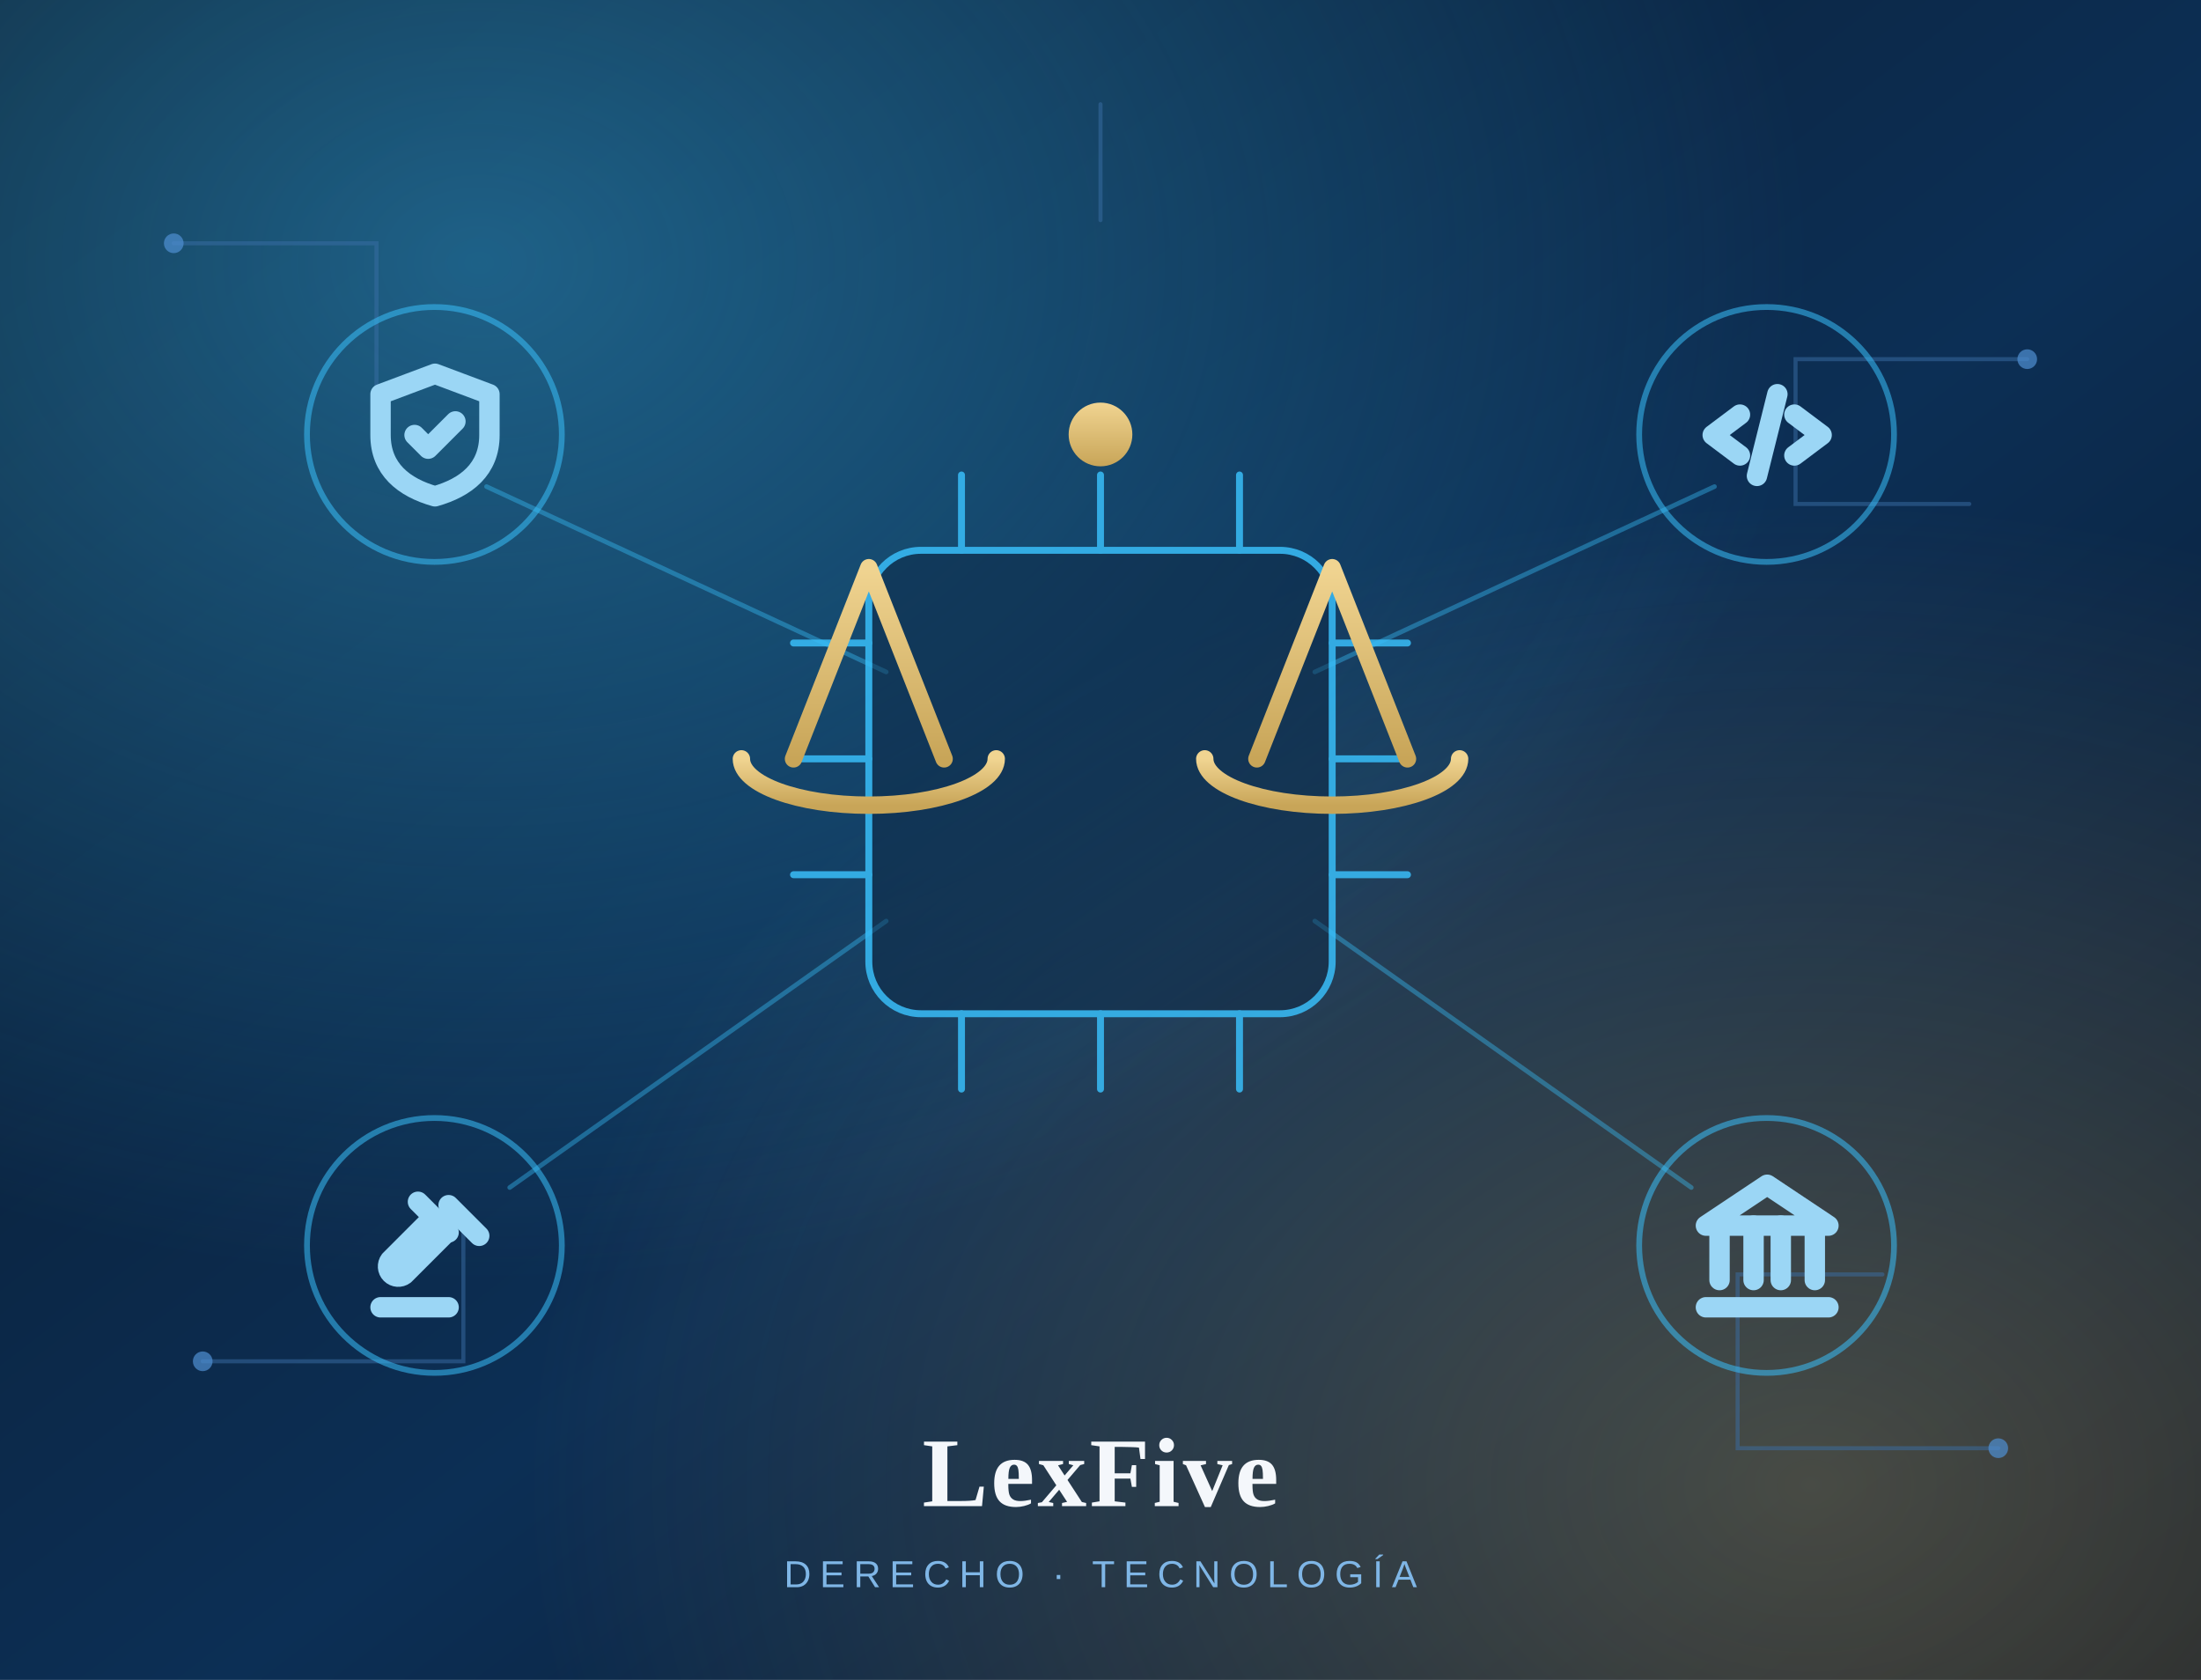
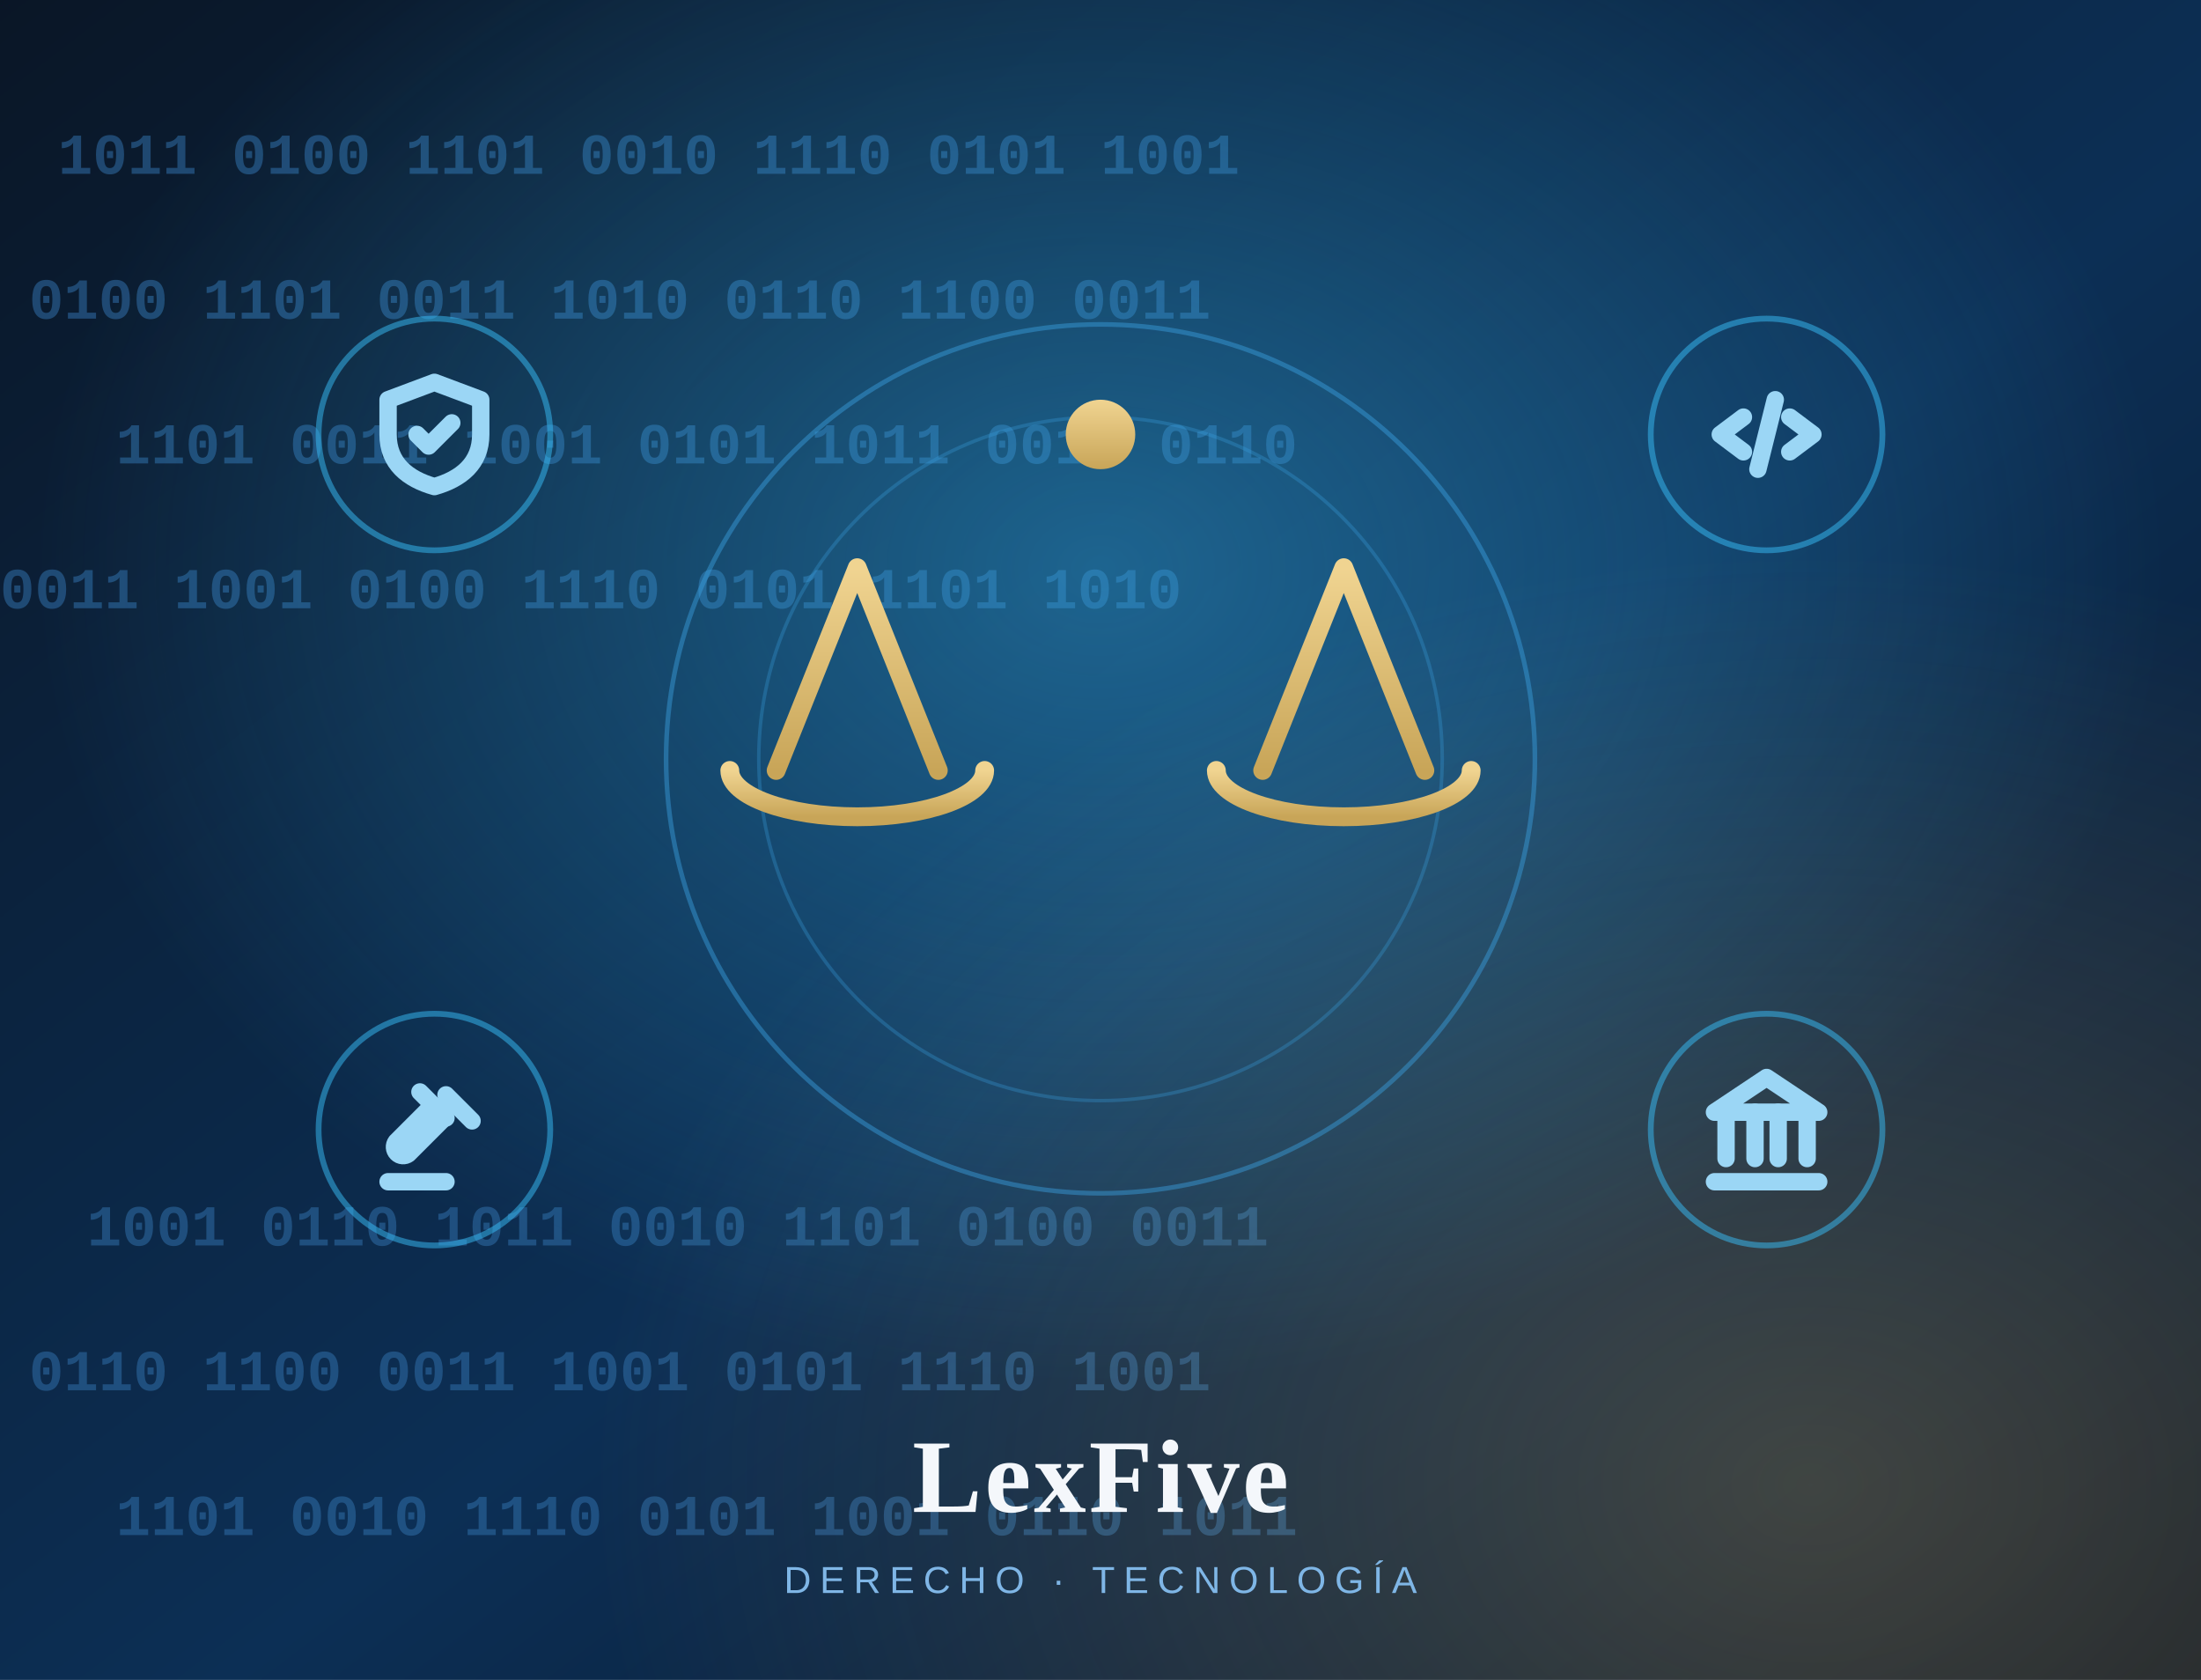
<svg xmlns="http://www.w3.org/2000/svg" viewBox="0 0 760 580" fill="none" role="img" aria-label="Derecho y tecnología — LexFive">
  <defs>
    <linearGradient id="lf-bg" x1="0" y1="0" x2="1" y2="1">
      <stop offset="0" stop-color="#0a1626" />
      <stop offset="0.55" stop-color="#0c2f55" />
      <stop offset="1" stop-color="#091324" />
    </linearGradient>
-     <radialGradient id="lf-glowC" cx="22%" cy="16%" r="60%">
-       <stop offset="0" stop-color="#38bdf8" stop-opacity="0.42" />
+     <radialGradient id="lf-glowC" cx="50%" cy="34%" r="48%">
+       <stop offset="0" stop-color="#38bdf8" stop-opacity="0.40" />
      <stop offset="1" stop-color="#38bdf8" stop-opacity="0" />
    </radialGradient>
-     <radialGradient id="lf-glowG" cx="82%" cy="88%" r="58%">
-       <stop offset="0" stop-color="#d8b76a" stop-opacity="0.30" />
+     <radialGradient id="lf-glowG" cx="82%" cy="88%" r="55%">
+       <stop offset="0" stop-color="#d8b76a" stop-opacity="0.26" />
      <stop offset="1" stop-color="#d8b76a" stop-opacity="0" />
    </radialGradient>
    <linearGradient id="lf-gold" x1="0" y1="0" x2="0" y2="1">
      <stop offset="0" stop-color="#f0d491" />
      <stop offset="1" stop-color="#c8a558" />
    </linearGradient>
  </defs>
  <rect width="760" height="580" fill="url(#lf-bg)" />
+   <g font-family="'Courier New', monospace" font-size="20" font-weight="700" fill="#2f6ea8" opacity="0.55">
+     <text x="20" y="60">1011 0100 1101 0010 1110 0101 1001</text>
+     <text x="10" y="110">0100 1101 0011 1010 0110 1100 0011</text>
+     <text x="40" y="160">1101 0011 1001 0101 1011 0010 0110</text>
+     <text x="0" y="210">0011 1001 0100 1110 0101 1101 1010</text>
+     <text x="30" y="430">1001 0110 1011 0010 1101 0100 0011</text>
+     <text x="10" y="480">0110 1100 0011 1001 0101 1110 1001</text>
+     <text x="40" y="530">1101 0010 1110 0101 1001 0110 1011</text>
+   </g>
  <rect width="760" height="580" fill="url(#lf-glowC)" />
  <rect width="760" height="580" fill="url(#lf-glowG)" />
-   <g stroke="#3a6ea5" stroke-width="1.4" opacity="0.5" stroke-linecap="round">
-     <path d="M60 84h70v60" />
-     <path d="M700 124h-80v50h60" />
-     <path d="M70 470h90v-50" />
-     <path d="M690 500h-90v-60h50" />
-     <path d="M380 36v40" />
+   <circle cx="380" cy="262" r="150" stroke="#3aa0e0" stroke-width="1.6" opacity="0.45" />
+   <circle cx="380" cy="262" r="118" stroke="#3aa0e0" stroke-width="1.2" opacity="0.3" />
+   <g stroke="url(#lf-gold)" stroke-width="6.5" stroke-linecap="round" stroke-linejoin="round" fill="none">
+     <path d="M380 150v220" />
+     <path d="M334 370h92" />
+     <path d="M296 196h168" />
+     <path d="M296 196 268 266M296 196 324 266" />
+     <path d="M464 196 436 266M464 196 492 266" />
+     <path d="M252 266a44 16 0 0 0 88 0" />
+     <path d="M420 266a44 16 0 0 0 88 0" />
  </g>
-   <g fill="#4f8ed1" opacity="0.7">
-     <circle cx="60" cy="84" r="3.4" />
-     <circle cx="700" cy="124" r="3.4" />
-     <circle cx="70" cy="470" r="3.4" />
-     <circle cx="690" cy="500" r="3.4" />
-   </g>
-   <g stroke="#38bdf8" stroke-width="1.6" opacity="0.4" stroke-linecap="round">
-     <path d="M306 232 168 168" />
-     <path d="M454 232 592 168" />
-     <path d="M306 318 176 410" />
-     <path d="M454 318 584 410" />
-   </g>
-   <g stroke="#38bdf8" stroke-width="2.4" opacity="0.85" stroke-linecap="round">
-     <rect x="300" y="190" width="160" height="160" rx="18" fill="#0e2742" fill-opacity="0.55" />
-     <path d="M300 222h-26M300 262h-26M300 302h-26" />
-     <path d="M460 222h26M460 262h26M460 302h26" />
-     <path d="M332 190v-26M380 190v-26M428 190v-26" />
-     <path d="M332 350v26M380 350v26M428 350v26" />
-   </g>
-   <g stroke="url(#lf-gold)" stroke-width="6" stroke-linecap="round" stroke-linejoin="round" fill="none">
-     <path d="M380 150v212" />
-     <path d="M336 362h88" />
-     <path d="M300 196h160" />
-     <path d="M300 196 274 262M300 196 326 262" />
-     <path d="M460 196 434 262M460 196 486 262" />
-     <path d="M256 262a44 16 0 0 0 88 0" />
-     <path d="M416 262a44 16 0 0 0 88 0" />
-   </g>
-   <circle cx="380" cy="150" r="11" fill="url(#lf-gold)" />
+   <circle cx="380" cy="150" r="12" fill="url(#lf-gold)" />
  <g stroke="#9bd6f5" stroke-width="3" stroke-linecap="round" stroke-linejoin="round" fill="none">
-     <circle cx="150" cy="150" r="44" stroke="#38bdf8" stroke-width="2" opacity="0.55" />
-     <g transform="translate(122 122) scale(2.35)">
+     <circle cx="150" cy="150" r="40" stroke="#38bdf8" stroke-width="2" opacity="0.5" />
+     <g transform="translate(126 126) scale(2)">
      <path d="M12 3 4 6v6c0 5 3.4 7.7 8 9 4.6-1.3 8-4 8-9V6l-8-3z" />
      <path d="m9 12 2 2 4-4" />
    </g>
-     <circle cx="610" cy="150" r="44" stroke="#38bdf8" stroke-width="2" opacity="0.55" />
-     <g transform="translate(582 122) scale(2.35)">
+     <circle cx="610" cy="150" r="40" stroke="#38bdf8" stroke-width="2" opacity="0.5" />
+     <g transform="translate(586 126) scale(2)">
      <path d="m8 9-4 3 4 3M16 9l4 3-4 3M13.5 6l-3 12" />
    </g>
-     <circle cx="150" cy="430" r="44" stroke="#38bdf8" stroke-width="2" opacity="0.55" />
-     <g transform="translate(122 402) scale(2.35)">
+     <circle cx="150" cy="390" r="40" stroke="#38bdf8" stroke-width="2" opacity="0.5" />
+     <g transform="translate(126 366) scale(2)">
      <path d="M14 6 18.5 10.5" />
      <path d="M9.5 5.5 14 10" />
      <path d="m11.7 7.8-6.3 6.3a1.5 1.5 0 0 0 2.1 2.1l6.3-6.3" />
      <path d="M4 21h10" />
    </g>
-     <circle cx="610" cy="430" r="44" stroke="#38bdf8" stroke-width="2" opacity="0.55" />
-     <g transform="translate(582 402) scale(2.35)">
+     <circle cx="610" cy="390" r="40" stroke="#38bdf8" stroke-width="2" opacity="0.5" />
+     <g transform="translate(586 366) scale(2)">
      <path d="M3 9h18L12 3 3 9z" />
      <path d="M5 9v8M10 9v8M14 9v8M19 9v8" />
      <path d="M3 21h18" />
    </g>
  </g>
-   <text x="380" y="520" text-anchor="middle" font-family="Georgia, 'Times New Roman', serif" font-size="34" font-weight="700" fill="#f4f7fb" letter-spacing="1">LexFive</text>
-   <text x="380" y="548" text-anchor="middle" font-family="Arial, sans-serif" font-size="13" fill="#7fb6e6" letter-spacing="3">DERECHO · TECNOLOGÍA</text>
+   <text x="380" y="522" text-anchor="middle" font-family="Georgia, 'Times New Roman', serif" font-size="36" font-weight="700" fill="#f4f7fb" letter-spacing="1">LexFive</text>
+   <text x="380" y="550" text-anchor="middle" font-family="Arial, sans-serif" font-size="13" fill="#7fb6e6" letter-spacing="3">DERECHO · TECNOLOGÍA</text>
</svg>
